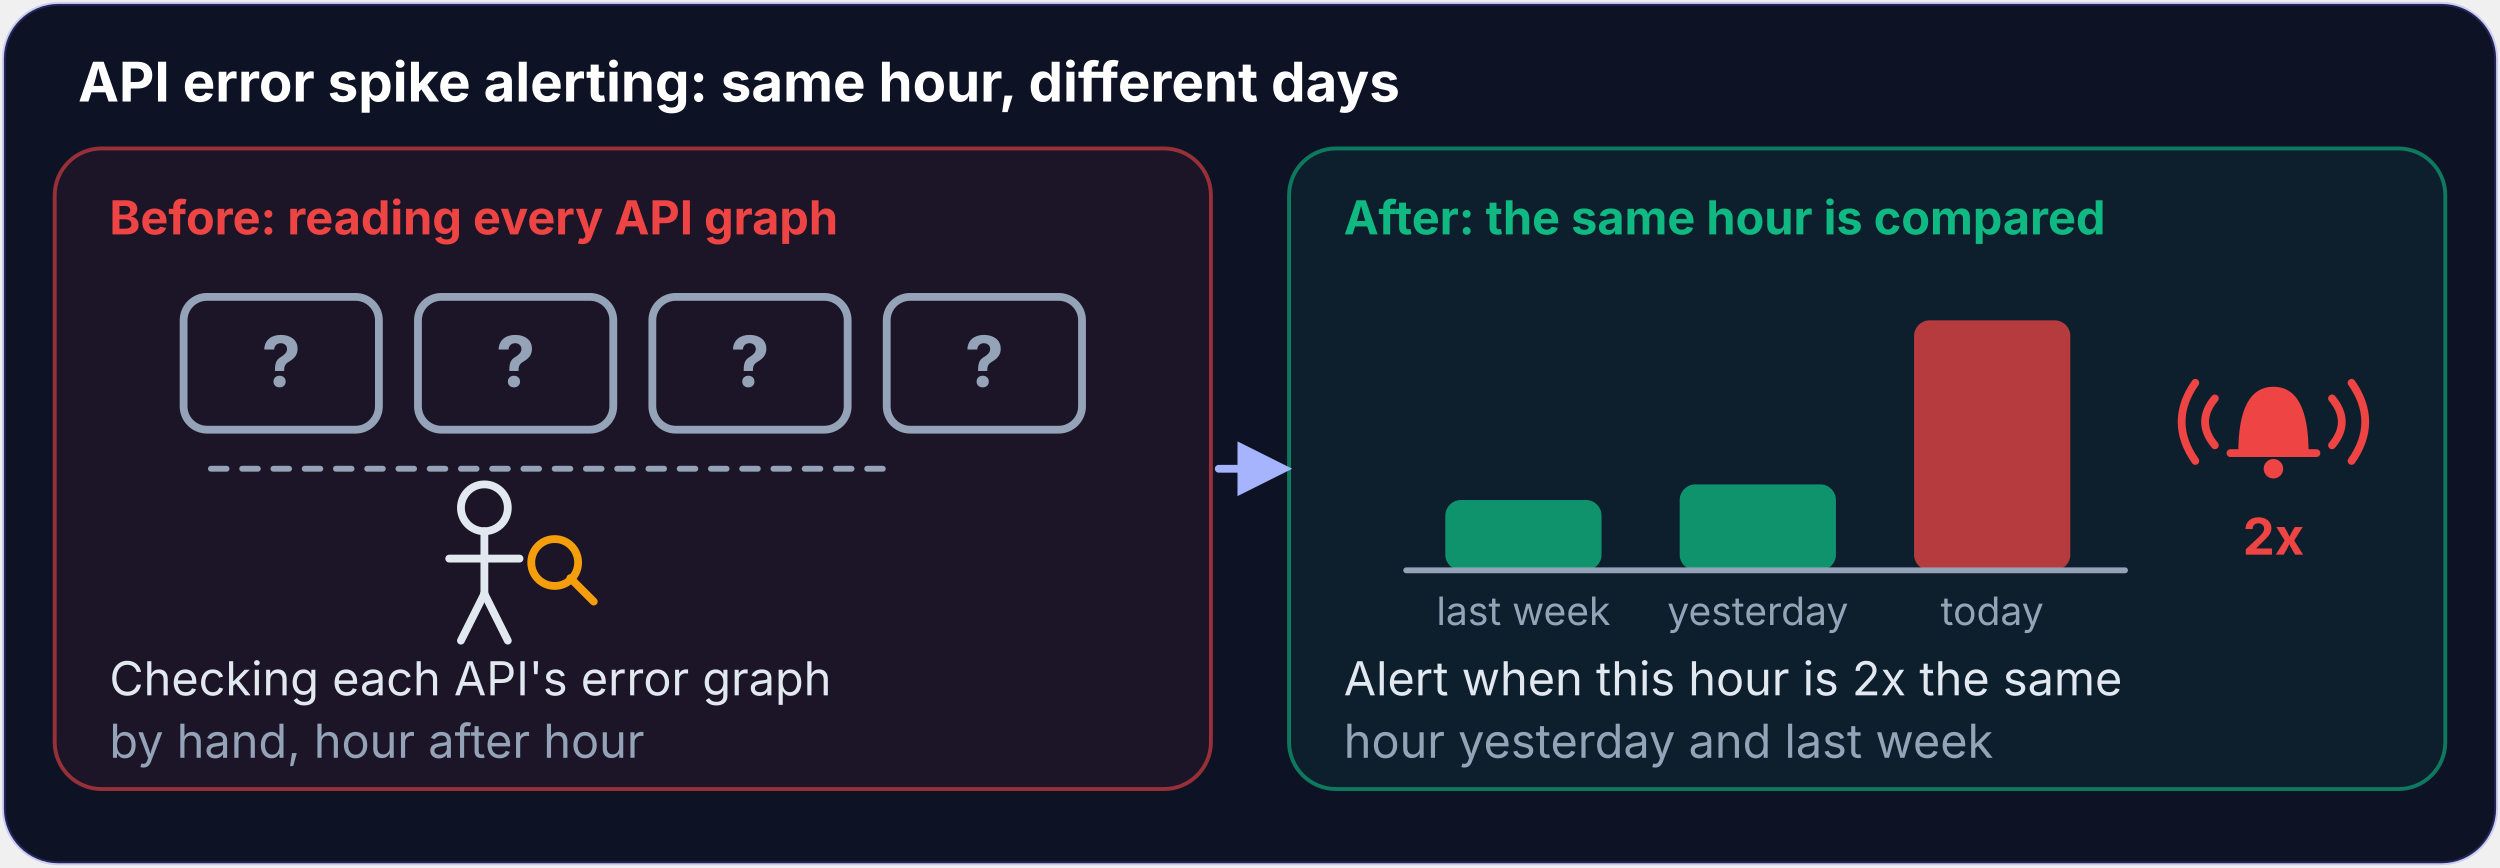
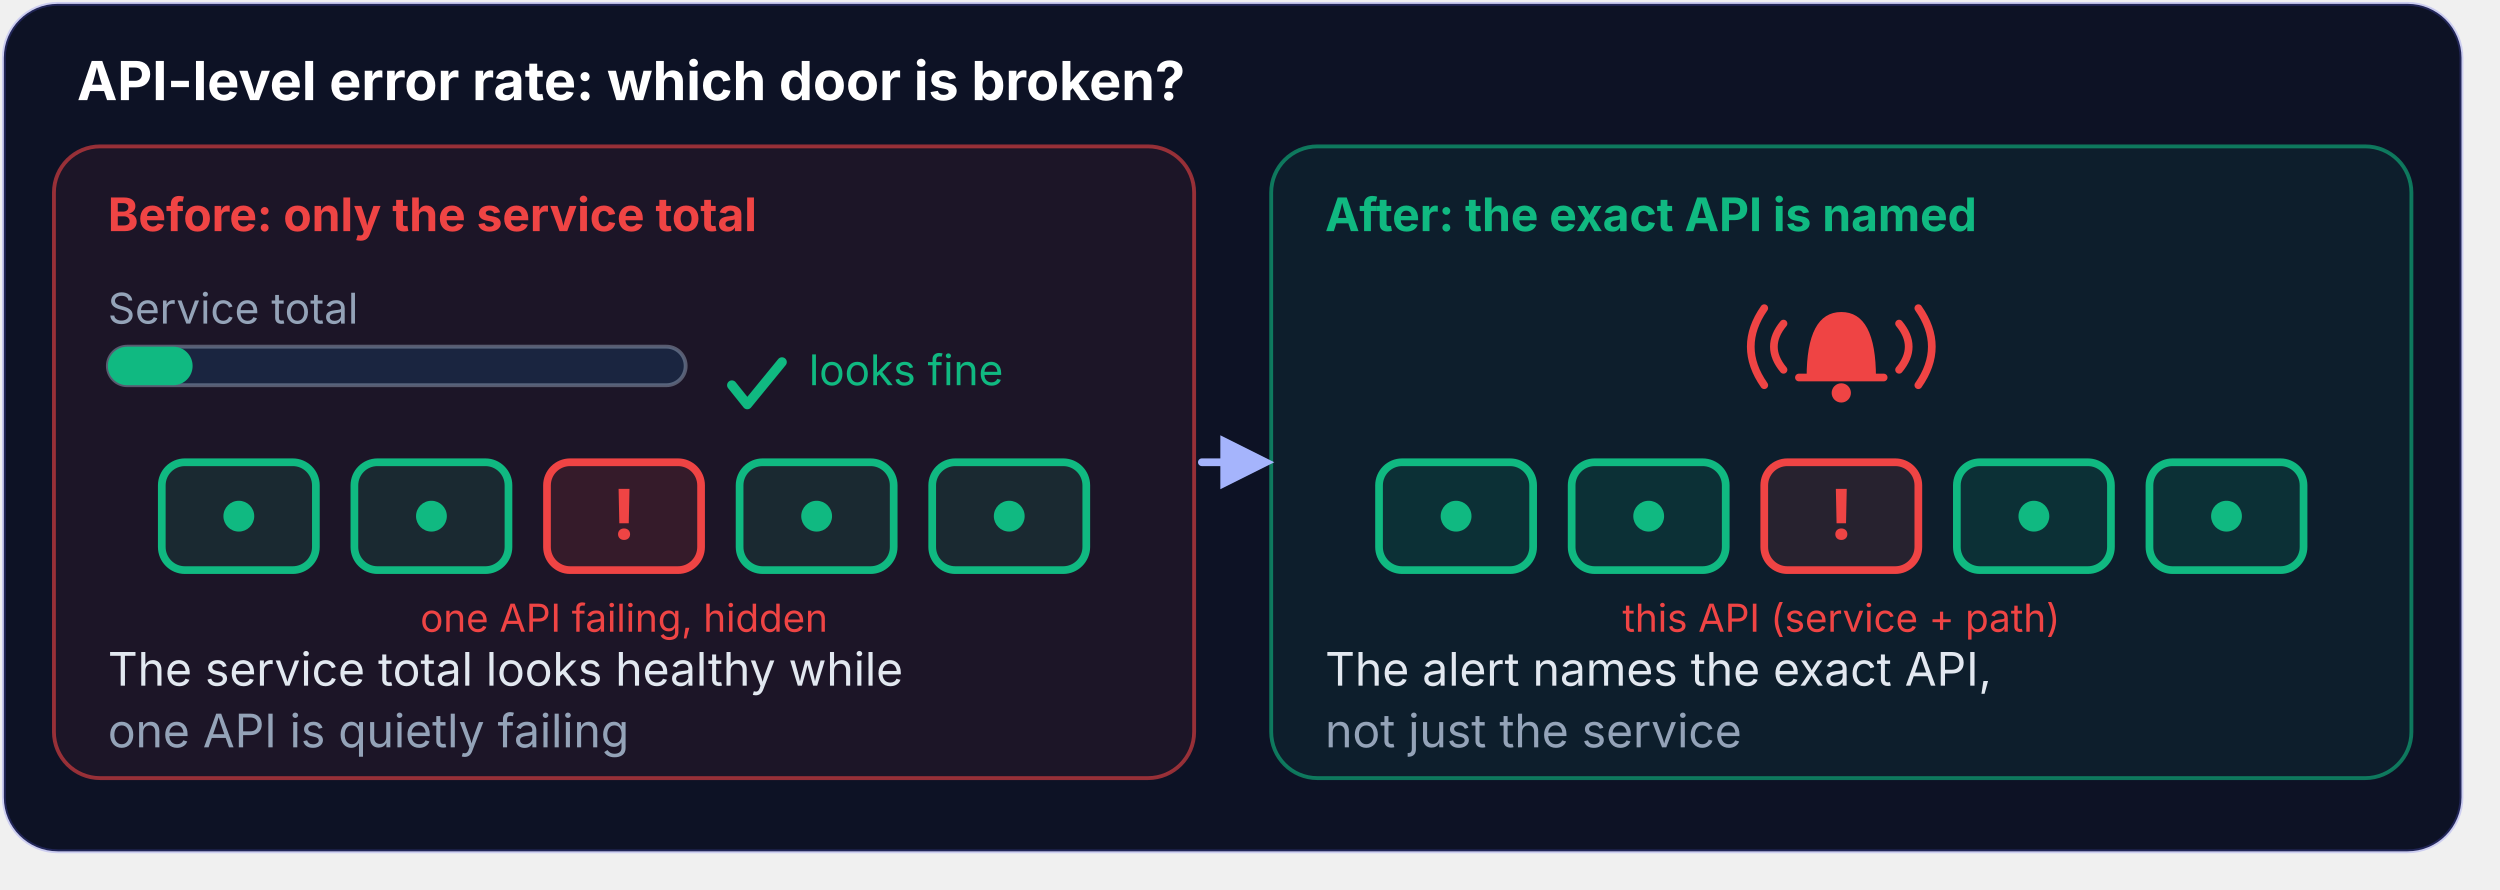
- <svg xmlns="http://www.w3.org/2000/svg" viewBox="0 0 640 222" role="img" aria-label="API error spike alerting: same hour, different days">
+ <svg xmlns="http://www.w3.org/2000/svg" width="100%" viewBox="0 0 649 231" role="img" style="">
  <defs>
    <marker id="a" viewBox="0 0 10 10" refX="8" refY="5" markerWidth="7" markerHeight="7" orient="auto">
      <path d="M0,0 L10,5 L0,10 z" fill="#a5b4fc" />
    </marker>
  </defs>
-   <rect x="1" y="1" width="638" height="220" rx="14" fill="#0d1225" stroke="#6366f1" stroke-opacity=".25" />
-   <text x="20" y="26" text-anchor="start" font-family="Inter,'Segoe UI',Arial,sans-serif" font-size="14" font-weight="700" fill="#ffffff">API error spike alerting: same hour, different days</text>
-   <g transform="translate(14,38)">
-     <rect width="296" height="164" rx="12" fill="#ef4444" fill-opacity=".07" stroke="#ef4444" stroke-opacity=".6" />
-     <text x="14" y="22" text-anchor="start" font-family="Inter,'Segoe UI',Arial,sans-serif" font-size="12" font-weight="700" fill="#ef4444">Before: reading every API graph</text>
-     <rect x="33" y="38" width="50" height="34" rx="6" fill="none" stroke="#94a3b8" stroke-width="2" />
-     <text x="58" y="61" text-anchor="middle" font-family="Inter,'Segoe UI',Arial,sans-serif" font-size="18" font-weight="700" fill="#94a3b8">?</text>
-     <rect x="93" y="38" width="50" height="34" rx="6" fill="none" stroke="#94a3b8" stroke-width="2" />
-     <text x="118" y="61" text-anchor="middle" font-family="Inter,'Segoe UI',Arial,sans-serif" font-size="18" font-weight="700" fill="#94a3b8">?</text>
-     <rect x="153" y="38" width="50" height="34" rx="6" fill="none" stroke="#94a3b8" stroke-width="2" />
-     <text x="178" y="61" text-anchor="middle" font-family="Inter,'Segoe UI',Arial,sans-serif" font-size="18" font-weight="700" fill="#94a3b8">?</text>
-     <rect x="213" y="38" width="50" height="34" rx="6" fill="none" stroke="#94a3b8" stroke-width="2" />
-     <text x="238" y="61" text-anchor="middle" font-family="Inter,'Segoe UI',Arial,sans-serif" font-size="18" font-weight="700" fill="#94a3b8">?</text>
-     <line x1="40" y1="82" x2="215" y2="82" stroke="#94a3b8" stroke-width="1.5" stroke-linecap="round" stroke-dasharray="4 4" />
-     <circle cx="110" cy="92" r="6" fill="none" stroke="#e2e8f0" stroke-width="2" />
-     <line x1="110" y1="98" x2="110" y2="114" stroke="#e2e8f0" stroke-width="2" stroke-linecap="round" />
-     <line x1="101" y1="105" x2="119" y2="105" stroke="#e2e8f0" stroke-width="2" stroke-linecap="round" />
-     <line x1="110" y1="114" x2="104" y2="126" stroke="#e2e8f0" stroke-width="2" stroke-linecap="round" />
-     <line x1="110" y1="114" x2="116" y2="126" stroke="#e2e8f0" stroke-width="2" stroke-linecap="round" />
-     <circle cx="128" cy="106" r="6" fill="none" stroke="#f59e0b" stroke-width="2" />
-     <line x1="132" y1="110" x2="138" y2="116" stroke="#f59e0b" stroke-width="2" stroke-linecap="round" />
-     <text x="14" y="140" text-anchor="start" font-family="Inter,'Segoe UI',Arial,sans-serif" font-size="12" font-weight="400" fill="#e2e8f0">Checking each API's error graph</text>
-     <text x="14" y="156" text-anchor="start" font-family="Inter,'Segoe UI',Arial,sans-serif" font-size="12" font-weight="400" fill="#94a3b8">by hand, hour after hour</text>
+   <g font-family="Inter,'Segoe UI',Arial,sans-serif" style="fill:rgb(0, 0, 0);stroke:none;color:rgb(11, 11, 11);stroke-width:1px;stroke-linecap:butt;stroke-linejoin:miter;opacity:1;font-family:Inter, &quot;Segoe UI&quot;, Arial, sans-serif;font-size:16px;font-weight:400;text-anchor:start;dominant-baseline:auto">
+     <rect x="1" y="1" width="638" height="220" rx="14" fill="#0d1225" stroke="#6366f1" stroke-opacity=".25" style="fill:rgb(13, 18, 37);stroke:rgb(99, 102, 241);color:rgb(11, 11, 11);stroke-width:1px;stroke-linecap:butt;stroke-linejoin:miter;opacity:1;font-family:Inter, &quot;Segoe UI&quot;, Arial, sans-serif;font-size:16px;font-weight:400;text-anchor:start;dominant-baseline:auto" />
+     <text x="20" y="26" font-size="14" font-weight="700" fill="#fff" style="fill:rgb(255, 255, 255);stroke:none;color:rgb(11, 11, 11);stroke-width:1px;stroke-linecap:butt;stroke-linejoin:miter;opacity:1;font-family:Inter, &quot;Segoe UI&quot;, Arial, sans-serif;font-size:14px;font-weight:700;text-anchor:start;dominant-baseline:auto">API-level error rate: which door is broken?</text>
+     <g transform="translate(14,38)" style="fill:rgb(0, 0, 0);stroke:none;color:rgb(11, 11, 11);stroke-width:1px;stroke-linecap:butt;stroke-linejoin:miter;opacity:1;font-family:Inter, &quot;Segoe UI&quot;, Arial, sans-serif;font-size:16px;font-weight:400;text-anchor:start;dominant-baseline:auto">
+       <rect width="296" height="164" rx="12" fill="#ef4444" fill-opacity=".07" stroke="#ef4444" stroke-opacity=".6" style="fill:rgb(239, 68, 68);stroke:rgb(239, 68, 68);color:rgb(11, 11, 11);stroke-width:1px;stroke-linecap:butt;stroke-linejoin:miter;opacity:1;font-family:Inter, &quot;Segoe UI&quot;, Arial, sans-serif;font-size:16px;font-weight:400;text-anchor:start;dominant-baseline:auto" />
+       <text x="14" y="22" font-size="12" font-weight="700" fill="#ef4444" style="fill:rgb(239, 68, 68);stroke:none;color:rgb(11, 11, 11);stroke-width:1px;stroke-linecap:butt;stroke-linejoin:miter;opacity:1;font-family:Inter, &quot;Segoe UI&quot;, Arial, sans-serif;font-size:12px;font-weight:700;text-anchor:start;dominant-baseline:auto">Before: only the service total</text>
+       <text x="14" y="46" font-size="11" fill="#94a3b8" style="fill:rgb(148, 163, 184);stroke:none;color:rgb(11, 11, 11);stroke-width:1px;stroke-linecap:butt;stroke-linejoin:miter;opacity:1;font-family:Inter, &quot;Segoe UI&quot;, Arial, sans-serif;font-size:11px;font-weight:400;text-anchor:start;dominant-baseline:auto">Service total</text>
+       <rect x="14" y="52" width="150" height="10" rx="5" fill="#1a2540" stroke="#94a3b8" stroke-opacity=".5" style="fill:rgb(26, 37, 64);stroke:rgb(148, 163, 184);color:rgb(11, 11, 11);stroke-width:1px;stroke-linecap:butt;stroke-linejoin:miter;opacity:1;font-family:Inter, &quot;Segoe UI&quot;, Arial, sans-serif;font-size:16px;font-weight:400;text-anchor:start;dominant-baseline:auto" />
+       <rect x="14" y="52" width="22" height="10" rx="5" fill="#10b981" style="fill:rgb(16, 185, 129);stroke:none;color:rgb(11, 11, 11);stroke-width:1px;stroke-linecap:butt;stroke-linejoin:miter;opacity:1;font-family:Inter, &quot;Segoe UI&quot;, Arial, sans-serif;font-size:16px;font-weight:400;text-anchor:start;dominant-baseline:auto" />
+       <path d="M176 62 l4 5 l9 -11" fill="none" stroke="#10b981" stroke-width="2.5" stroke-linecap="round" stroke-linejoin="round" style="fill:none;stroke:rgb(16, 185, 129);color:rgb(11, 11, 11);stroke-width:2.5px;stroke-linecap:round;stroke-linejoin:round;opacity:1;font-family:Inter, &quot;Segoe UI&quot;, Arial, sans-serif;font-size:16px;font-weight:400;text-anchor:start;dominant-baseline:auto" />
+       <text x="196" y="62" font-size="11" fill="#10b981" style="fill:rgb(16, 185, 129);stroke:none;color:rgb(11, 11, 11);stroke-width:1px;stroke-linecap:butt;stroke-linejoin:miter;opacity:1;font-family:Inter, &quot;Segoe UI&quot;, Arial, sans-serif;font-size:11px;font-weight:400;text-anchor:start;dominant-baseline:auto">looks fine</text>
+       <g stroke-width="2" style="fill:rgb(0, 0, 0);stroke:none;color:rgb(11, 11, 11);stroke-width:2px;stroke-linecap:butt;stroke-linejoin:miter;opacity:1;font-family:Inter, &quot;Segoe UI&quot;, Arial, sans-serif;font-size:16px;font-weight:400;text-anchor:start;dominant-baseline:auto">
+         <rect x="28" y="82" width="40" height="28" rx="6" fill="#10b981" fill-opacity=".12" stroke="#10b981" style="fill:rgb(16, 185, 129);stroke:rgb(16, 185, 129);color:rgb(11, 11, 11);stroke-width:2px;stroke-linecap:butt;stroke-linejoin:miter;opacity:1;font-family:Inter, &quot;Segoe UI&quot;, Arial, sans-serif;font-size:16px;font-weight:400;text-anchor:start;dominant-baseline:auto" />
+         <rect x="78" y="82" width="40" height="28" rx="6" fill="#10b981" fill-opacity=".12" stroke="#10b981" style="fill:rgb(16, 185, 129);stroke:rgb(16, 185, 129);color:rgb(11, 11, 11);stroke-width:2px;stroke-linecap:butt;stroke-linejoin:miter;opacity:1;font-family:Inter, &quot;Segoe UI&quot;, Arial, sans-serif;font-size:16px;font-weight:400;text-anchor:start;dominant-baseline:auto" />
+         <rect x="128" y="82" width="40" height="28" rx="6" fill="#ef4444" fill-opacity=".12" stroke="#ef4444" style="fill:rgb(239, 68, 68);stroke:rgb(239, 68, 68);color:rgb(11, 11, 11);stroke-width:2px;stroke-linecap:butt;stroke-linejoin:miter;opacity:1;font-family:Inter, &quot;Segoe UI&quot;, Arial, sans-serif;font-size:16px;font-weight:400;text-anchor:start;dominant-baseline:auto" />
+         <rect x="178" y="82" width="40" height="28" rx="6" fill="#10b981" fill-opacity=".12" stroke="#10b981" style="fill:rgb(16, 185, 129);stroke:rgb(16, 185, 129);color:rgb(11, 11, 11);stroke-width:2px;stroke-linecap:butt;stroke-linejoin:miter;opacity:1;font-family:Inter, &quot;Segoe UI&quot;, Arial, sans-serif;font-size:16px;font-weight:400;text-anchor:start;dominant-baseline:auto" />
+         <rect x="228" y="82" width="40" height="28" rx="6" fill="#10b981" fill-opacity=".12" stroke="#10b981" style="fill:rgb(16, 185, 129);stroke:rgb(16, 185, 129);color:rgb(11, 11, 11);stroke-width:2px;stroke-linecap:butt;stroke-linejoin:miter;opacity:1;font-family:Inter, &quot;Segoe UI&quot;, Arial, sans-serif;font-size:16px;font-weight:400;text-anchor:start;dominant-baseline:auto" />
+       </g>
+       <g fill="#10b981" style="fill:rgb(16, 185, 129);stroke:none;color:rgb(11, 11, 11);stroke-width:1px;stroke-linecap:butt;stroke-linejoin:miter;opacity:1;font-family:Inter, &quot;Segoe UI&quot;, Arial, sans-serif;font-size:16px;font-weight:400;text-anchor:start;dominant-baseline:auto">
+         <circle cx="48" cy="96" r="4" style="fill:rgb(16, 185, 129);stroke:none;color:rgb(11, 11, 11);stroke-width:1px;stroke-linecap:butt;stroke-linejoin:miter;opacity:1;font-family:Inter, &quot;Segoe UI&quot;, Arial, sans-serif;font-size:16px;font-weight:400;text-anchor:start;dominant-baseline:auto" />
+         <circle cx="98" cy="96" r="4" style="fill:rgb(16, 185, 129);stroke:none;color:rgb(11, 11, 11);stroke-width:1px;stroke-linecap:butt;stroke-linejoin:miter;opacity:1;font-family:Inter, &quot;Segoe UI&quot;, Arial, sans-serif;font-size:16px;font-weight:400;text-anchor:start;dominant-baseline:auto" />
+         <circle cx="198" cy="96" r="4" style="fill:rgb(16, 185, 129);stroke:none;color:rgb(11, 11, 11);stroke-width:1px;stroke-linecap:butt;stroke-linejoin:miter;opacity:1;font-family:Inter, &quot;Segoe UI&quot;, Arial, sans-serif;font-size:16px;font-weight:400;text-anchor:start;dominant-baseline:auto" />
+         <circle cx="248" cy="96" r="4" style="fill:rgb(16, 185, 129);stroke:none;color:rgb(11, 11, 11);stroke-width:1px;stroke-linecap:butt;stroke-linejoin:miter;opacity:1;font-family:Inter, &quot;Segoe UI&quot;, Arial, sans-serif;font-size:16px;font-weight:400;text-anchor:start;dominant-baseline:auto" />
+       </g>
+       <text x="148" y="102" text-anchor="middle" font-size="18" font-weight="700" fill="#ef4444" style="fill:rgb(239, 68, 68);stroke:none;color:rgb(11, 11, 11);stroke-width:1px;stroke-linecap:butt;stroke-linejoin:miter;opacity:1;font-family:Inter, &quot;Segoe UI&quot;, Arial, sans-serif;font-size:18px;font-weight:700;text-anchor:middle;dominant-baseline:auto">!</text>
+       <text x="148" y="126" text-anchor="middle" font-size="10" fill="#ef4444" style="fill:rgb(239, 68, 68);stroke:none;color:rgb(11, 11, 11);stroke-width:1px;stroke-linecap:butt;stroke-linejoin:miter;opacity:1;font-family:Inter, &quot;Segoe UI&quot;, Arial, sans-serif;font-size:10px;font-weight:400;text-anchor:middle;dominant-baseline:auto">one API failing, hidden</text>
+       <text x="14" y="140" font-size="12" fill="#e2e8f0" style="fill:rgb(226, 232, 240);stroke:none;color:rgb(11, 11, 11);stroke-width:1px;stroke-linecap:butt;stroke-linejoin:miter;opacity:1;font-family:Inter, &quot;Segoe UI&quot;, Arial, sans-serif;font-size:12px;font-weight:400;text-anchor:start;dominant-baseline:auto">The service total looks healthy while</text>
+       <text x="14" y="156" font-size="12" fill="#94a3b8" style="fill:rgb(148, 163, 184);stroke:none;color:rgb(11, 11, 11);stroke-width:1px;stroke-linecap:butt;stroke-linejoin:miter;opacity:1;font-family:Inter, &quot;Segoe UI&quot;, Arial, sans-serif;font-size:12px;font-weight:400;text-anchor:start;dominant-baseline:auto">one API is quietly failing</text>
+     </g>
+     <g transform="translate(330,38)" style="fill:rgb(0, 0, 0);stroke:none;color:rgb(11, 11, 11);stroke-width:1px;stroke-linecap:butt;stroke-linejoin:miter;opacity:1;font-family:Inter, &quot;Segoe UI&quot;, Arial, sans-serif;font-size:16px;font-weight:400;text-anchor:start;dominant-baseline:auto">
+       <rect width="296" height="164" rx="12" fill="#10b981" fill-opacity=".07" stroke="#10b981" stroke-opacity=".6" style="fill:rgb(16, 185, 129);stroke:rgb(16, 185, 129);color:rgb(11, 11, 11);stroke-width:1px;stroke-linecap:butt;stroke-linejoin:miter;opacity:1;font-family:Inter, &quot;Segoe UI&quot;, Arial, sans-serif;font-size:16px;font-weight:400;text-anchor:start;dominant-baseline:auto" />
+       <text x="14" y="22" font-size="12" font-weight="700" fill="#10b981" style="fill:rgb(16, 185, 129);stroke:none;color:rgb(11, 11, 11);stroke-width:1px;stroke-linecap:butt;stroke-linejoin:miter;opacity:1;font-family:Inter, &quot;Segoe UI&quot;, Arial, sans-serif;font-size:12px;font-weight:700;text-anchor:start;dominant-baseline:auto">After: the exact API is named</text>
+       <g stroke-width="2" style="fill:rgb(0, 0, 0);stroke:none;color:rgb(11, 11, 11);stroke-width:2px;stroke-linecap:butt;stroke-linejoin:miter;opacity:1;font-family:Inter, &quot;Segoe UI&quot;, Arial, sans-serif;font-size:16px;font-weight:400;text-anchor:start;dominant-baseline:auto">
+         <rect x="28" y="82" width="40" height="28" rx="6" fill="#10b981" fill-opacity=".12" stroke="#10b981" style="fill:rgb(16, 185, 129);stroke:rgb(16, 185, 129);color:rgb(11, 11, 11);stroke-width:2px;stroke-linecap:butt;stroke-linejoin:miter;opacity:1;font-family:Inter, &quot;Segoe UI&quot;, Arial, sans-serif;font-size:16px;font-weight:400;text-anchor:start;dominant-baseline:auto" />
+         <rect x="78" y="82" width="40" height="28" rx="6" fill="#10b981" fill-opacity=".12" stroke="#10b981" style="fill:rgb(16, 185, 129);stroke:rgb(16, 185, 129);color:rgb(11, 11, 11);stroke-width:2px;stroke-linecap:butt;stroke-linejoin:miter;opacity:1;font-family:Inter, &quot;Segoe UI&quot;, Arial, sans-serif;font-size:16px;font-weight:400;text-anchor:start;dominant-baseline:auto" />
+         <rect x="128" y="82" width="40" height="28" rx="6" fill="#ef4444" fill-opacity=".12" stroke="#ef4444" style="fill:rgb(239, 68, 68);stroke:rgb(239, 68, 68);color:rgb(11, 11, 11);stroke-width:2px;stroke-linecap:butt;stroke-linejoin:miter;opacity:1;font-family:Inter, &quot;Segoe UI&quot;, Arial, sans-serif;font-size:16px;font-weight:400;text-anchor:start;dominant-baseline:auto" />
+         <rect x="178" y="82" width="40" height="28" rx="6" fill="#10b981" fill-opacity=".12" stroke="#10b981" style="fill:rgb(16, 185, 129);stroke:rgb(16, 185, 129);color:rgb(11, 11, 11);stroke-width:2px;stroke-linecap:butt;stroke-linejoin:miter;opacity:1;font-family:Inter, &quot;Segoe UI&quot;, Arial, sans-serif;font-size:16px;font-weight:400;text-anchor:start;dominant-baseline:auto" />
+         <rect x="228" y="82" width="40" height="28" rx="6" fill="#10b981" fill-opacity=".12" stroke="#10b981" style="fill:rgb(16, 185, 129);stroke:rgb(16, 185, 129);color:rgb(11, 11, 11);stroke-width:2px;stroke-linecap:butt;stroke-linejoin:miter;opacity:1;font-family:Inter, &quot;Segoe UI&quot;, Arial, sans-serif;font-size:16px;font-weight:400;text-anchor:start;dominant-baseline:auto" />
+       </g>
+       <g fill="#10b981" style="fill:rgb(16, 185, 129);stroke:none;color:rgb(11, 11, 11);stroke-width:1px;stroke-linecap:butt;stroke-linejoin:miter;opacity:1;font-family:Inter, &quot;Segoe UI&quot;, Arial, sans-serif;font-size:16px;font-weight:400;text-anchor:start;dominant-baseline:auto">
+         <circle cx="48" cy="96" r="4" style="fill:rgb(16, 185, 129);stroke:none;color:rgb(11, 11, 11);stroke-width:1px;stroke-linecap:butt;stroke-linejoin:miter;opacity:1;font-family:Inter, &quot;Segoe UI&quot;, Arial, sans-serif;font-size:16px;font-weight:400;text-anchor:start;dominant-baseline:auto" />
+         <circle cx="98" cy="96" r="4" style="fill:rgb(16, 185, 129);stroke:none;color:rgb(11, 11, 11);stroke-width:1px;stroke-linecap:butt;stroke-linejoin:miter;opacity:1;font-family:Inter, &quot;Segoe UI&quot;, Arial, sans-serif;font-size:16px;font-weight:400;text-anchor:start;dominant-baseline:auto" />
+         <circle cx="198" cy="96" r="4" style="fill:rgb(16, 185, 129);stroke:none;color:rgb(11, 11, 11);stroke-width:1px;stroke-linecap:butt;stroke-linejoin:miter;opacity:1;font-family:Inter, &quot;Segoe UI&quot;, Arial, sans-serif;font-size:16px;font-weight:400;text-anchor:start;dominant-baseline:auto" />
+         <circle cx="248" cy="96" r="4" style="fill:rgb(16, 185, 129);stroke:none;color:rgb(11, 11, 11);stroke-width:1px;stroke-linecap:butt;stroke-linejoin:miter;opacity:1;font-family:Inter, &quot;Segoe UI&quot;, Arial, sans-serif;font-size:16px;font-weight:400;text-anchor:start;dominant-baseline:auto" />
+       </g>
+       <text x="148" y="102" text-anchor="middle" font-size="18" font-weight="700" fill="#ef4444" style="fill:rgb(239, 68, 68);stroke:none;color:rgb(11, 11, 11);stroke-width:1px;stroke-linecap:butt;stroke-linejoin:miter;opacity:1;font-family:Inter, &quot;Segoe UI&quot;, Arial, sans-serif;font-size:18px;font-weight:700;text-anchor:middle;dominant-baseline:auto">!</text>
+       <path d="M139 60 Q139 43 148 43 Q157 43 157 60 Z" fill="#ef4444" style="fill:rgb(239, 68, 68);stroke:none;color:rgb(11, 11, 11);stroke-width:1px;stroke-linecap:butt;stroke-linejoin:miter;opacity:1;font-family:Inter, &quot;Segoe UI&quot;, Arial, sans-serif;font-size:16px;font-weight:400;text-anchor:start;dominant-baseline:auto" />
+       <line x1="137" y1="60" x2="159" y2="60" stroke="#ef4444" stroke-width="2" stroke-linecap="round" style="fill:rgb(0, 0, 0);stroke:rgb(239, 68, 68);color:rgb(11, 11, 11);stroke-width:2px;stroke-linecap:round;stroke-linejoin:miter;opacity:1;font-family:Inter, &quot;Segoe UI&quot;, Arial, sans-serif;font-size:16px;font-weight:400;text-anchor:start;dominant-baseline:auto" />
+       <circle cx="148" cy="64" r="2.5" fill="#ef4444" style="fill:rgb(239, 68, 68);stroke:none;color:rgb(11, 11, 11);stroke-width:1px;stroke-linecap:butt;stroke-linejoin:miter;opacity:1;font-family:Inter, &quot;Segoe UI&quot;, Arial, sans-serif;font-size:16px;font-weight:400;text-anchor:start;dominant-baseline:auto" />
+       <g fill="none" stroke="#ef4444" stroke-width="2" stroke-linecap="round" style="fill:none;stroke:rgb(239, 68, 68);color:rgb(11, 11, 11);stroke-width:2px;stroke-linecap:round;stroke-linejoin:miter;opacity:1;font-family:Inter, &quot;Segoe UI&quot;, Arial, sans-serif;font-size:16px;font-weight:400;text-anchor:start;dominant-baseline:auto">
+         <path d="M163 46 Q168 52 163 58" style="fill:none;stroke:rgb(239, 68, 68);color:rgb(11, 11, 11);stroke-width:2px;stroke-linecap:round;stroke-linejoin:miter;opacity:1;font-family:Inter, &quot;Segoe UI&quot;, Arial, sans-serif;font-size:16px;font-weight:400;text-anchor:start;dominant-baseline:auto" />
+         <path d="M168 42 Q175 52 168 62" style="fill:none;stroke:rgb(239, 68, 68);color:rgb(11, 11, 11);stroke-width:2px;stroke-linecap:round;stroke-linejoin:miter;opacity:1;font-family:Inter, &quot;Segoe UI&quot;, Arial, sans-serif;font-size:16px;font-weight:400;text-anchor:start;dominant-baseline:auto" />
+         <path d="M133 46 Q128 52 133 58" style="fill:none;stroke:rgb(239, 68, 68);color:rgb(11, 11, 11);stroke-width:2px;stroke-linecap:round;stroke-linejoin:miter;opacity:1;font-family:Inter, &quot;Segoe UI&quot;, Arial, sans-serif;font-size:16px;font-weight:400;text-anchor:start;dominant-baseline:auto" />
+         <path d="M128 42 Q121 52 128 62" style="fill:none;stroke:rgb(239, 68, 68);color:rgb(11, 11, 11);stroke-width:2px;stroke-linecap:round;stroke-linejoin:miter;opacity:1;font-family:Inter, &quot;Segoe UI&quot;, Arial, sans-serif;font-size:16px;font-weight:400;text-anchor:start;dominant-baseline:auto" />
+       </g>
+       <text x="148" y="126" text-anchor="middle" font-size="10" fill="#ef4444" style="fill:rgb(239, 68, 68);stroke:none;color:rgb(11, 11, 11);stroke-width:1px;stroke-linecap:butt;stroke-linejoin:miter;opacity:1;font-family:Inter, &quot;Segoe UI&quot;, Arial, sans-serif;font-size:10px;font-weight:400;text-anchor:middle;dominant-baseline:auto">this API (service + path)</text>
+       <text x="14" y="140" font-size="12" fill="#e2e8f0" style="fill:rgb(226, 232, 240);stroke:none;color:rgb(11, 11, 11);stroke-width:1px;stroke-linecap:butt;stroke-linejoin:miter;opacity:1;font-family:Inter, &quot;Segoe UI&quot;, Arial, sans-serif;font-size:12px;font-weight:400;text-anchor:start;dominant-baseline:auto">The alert names the exact API,</text>
+       <text x="14" y="156" font-size="12" fill="#94a3b8" style="fill:rgb(148, 163, 184);stroke:none;color:rgb(11, 11, 11);stroke-width:1px;stroke-linecap:butt;stroke-linejoin:miter;opacity:1;font-family:Inter, &quot;Segoe UI&quot;, Arial, sans-serif;font-size:12px;font-weight:400;text-anchor:start;dominant-baseline:auto">not just the service</text>
+     </g>
+     <line x1="312" y1="120" x2="328" y2="120" stroke="#a5b4fc" stroke-width="2" stroke-linecap="round" marker-end="url(#a)" style="fill:rgb(0, 0, 0);stroke:rgb(165, 180, 252);color:rgb(11, 11, 11);stroke-width:2px;stroke-linecap:round;stroke-linejoin:miter;opacity:1;font-family:Inter, &quot;Segoe UI&quot;, Arial, sans-serif;font-size:16px;font-weight:400;text-anchor:start;dominant-baseline:auto" />
  </g>
-   <g transform="translate(330,38)">
-     <rect width="296" height="164" rx="12" fill="#10b981" fill-opacity=".07" stroke="#10b981" stroke-opacity=".6" />
-     <text x="14" y="22" text-anchor="start" font-family="Inter,'Segoe UI',Arial,sans-serif" font-size="12" font-weight="700" fill="#10b981">After: the same hour is compared</text>
-     <rect x="40" y="90" width="40" height="18" rx="4" fill="#10b981" fill-opacity=".75" />
-     <text x="60" y="122" text-anchor="middle" font-family="Inter,'Segoe UI',Arial,sans-serif" font-size="10" font-weight="400" fill="#94a3b8">last week</text>
-     <rect x="100" y="86" width="40" height="22" rx="4" fill="#10b981" fill-opacity=".75" />
-     <text x="120" y="122" text-anchor="middle" font-family="Inter,'Segoe UI',Arial,sans-serif" font-size="10" font-weight="400" fill="#94a3b8">yesterday</text>
-     <rect x="160" y="44" width="40" height="64" rx="4" fill="#ef4444" fill-opacity=".75" />
-     <text x="180" y="122" text-anchor="middle" font-family="Inter,'Segoe UI',Arial,sans-serif" font-size="10" font-weight="400" fill="#94a3b8">today</text>
-     <line x1="30" y1="108" x2="214" y2="108" stroke="#94a3b8" stroke-width="1.5" stroke-linecap="round" />
-     <path d="M243 78 Q243 61 252 61 Q261 61 261 78 Z" fill="#ef4444" />
-     <line x1="241" y1="78" x2="263" y2="78" stroke="#ef4444" stroke-width="2" stroke-linecap="round" />
-     <circle cx="252" cy="82" r="2.5" fill="#ef4444" />
-     <path d="M267 64 Q272 70 267 76" fill="none" stroke="#ef4444" stroke-width="2" stroke-linecap="round" />
-     <path d="M272 60 Q279 70 272 80" fill="none" stroke="#ef4444" stroke-width="2" stroke-linecap="round" />
-     <path d="M237 64 Q232 70 237 76" fill="none" stroke="#ef4444" stroke-width="2" stroke-linecap="round" />
-     <path d="M232 60 Q225 70 232 80" fill="none" stroke="#ef4444" stroke-width="2" stroke-linecap="round" />
-     <text x="252" y="104" text-anchor="middle" font-family="Inter,'Segoe UI',Arial,sans-serif" font-size="13" font-weight="700" fill="#ef4444">2x</text>
-     <text x="14" y="140" text-anchor="start" font-family="Inter,'Segoe UI',Arial,sans-serif" font-size="12" font-weight="400" fill="#e2e8f0">Alert when this hour is 2x the same</text>
-     <text x="14" y="156" text-anchor="start" font-family="Inter,'Segoe UI',Arial,sans-serif" font-size="12" font-weight="400" fill="#94a3b8">hour yesterday and last week</text>
-   </g>
-   <line x1="312" y1="120" x2="328" y2="120" stroke="#a5b4fc" stroke-width="2" stroke-linecap="round" marker-end="url(#a)" />
</svg>
